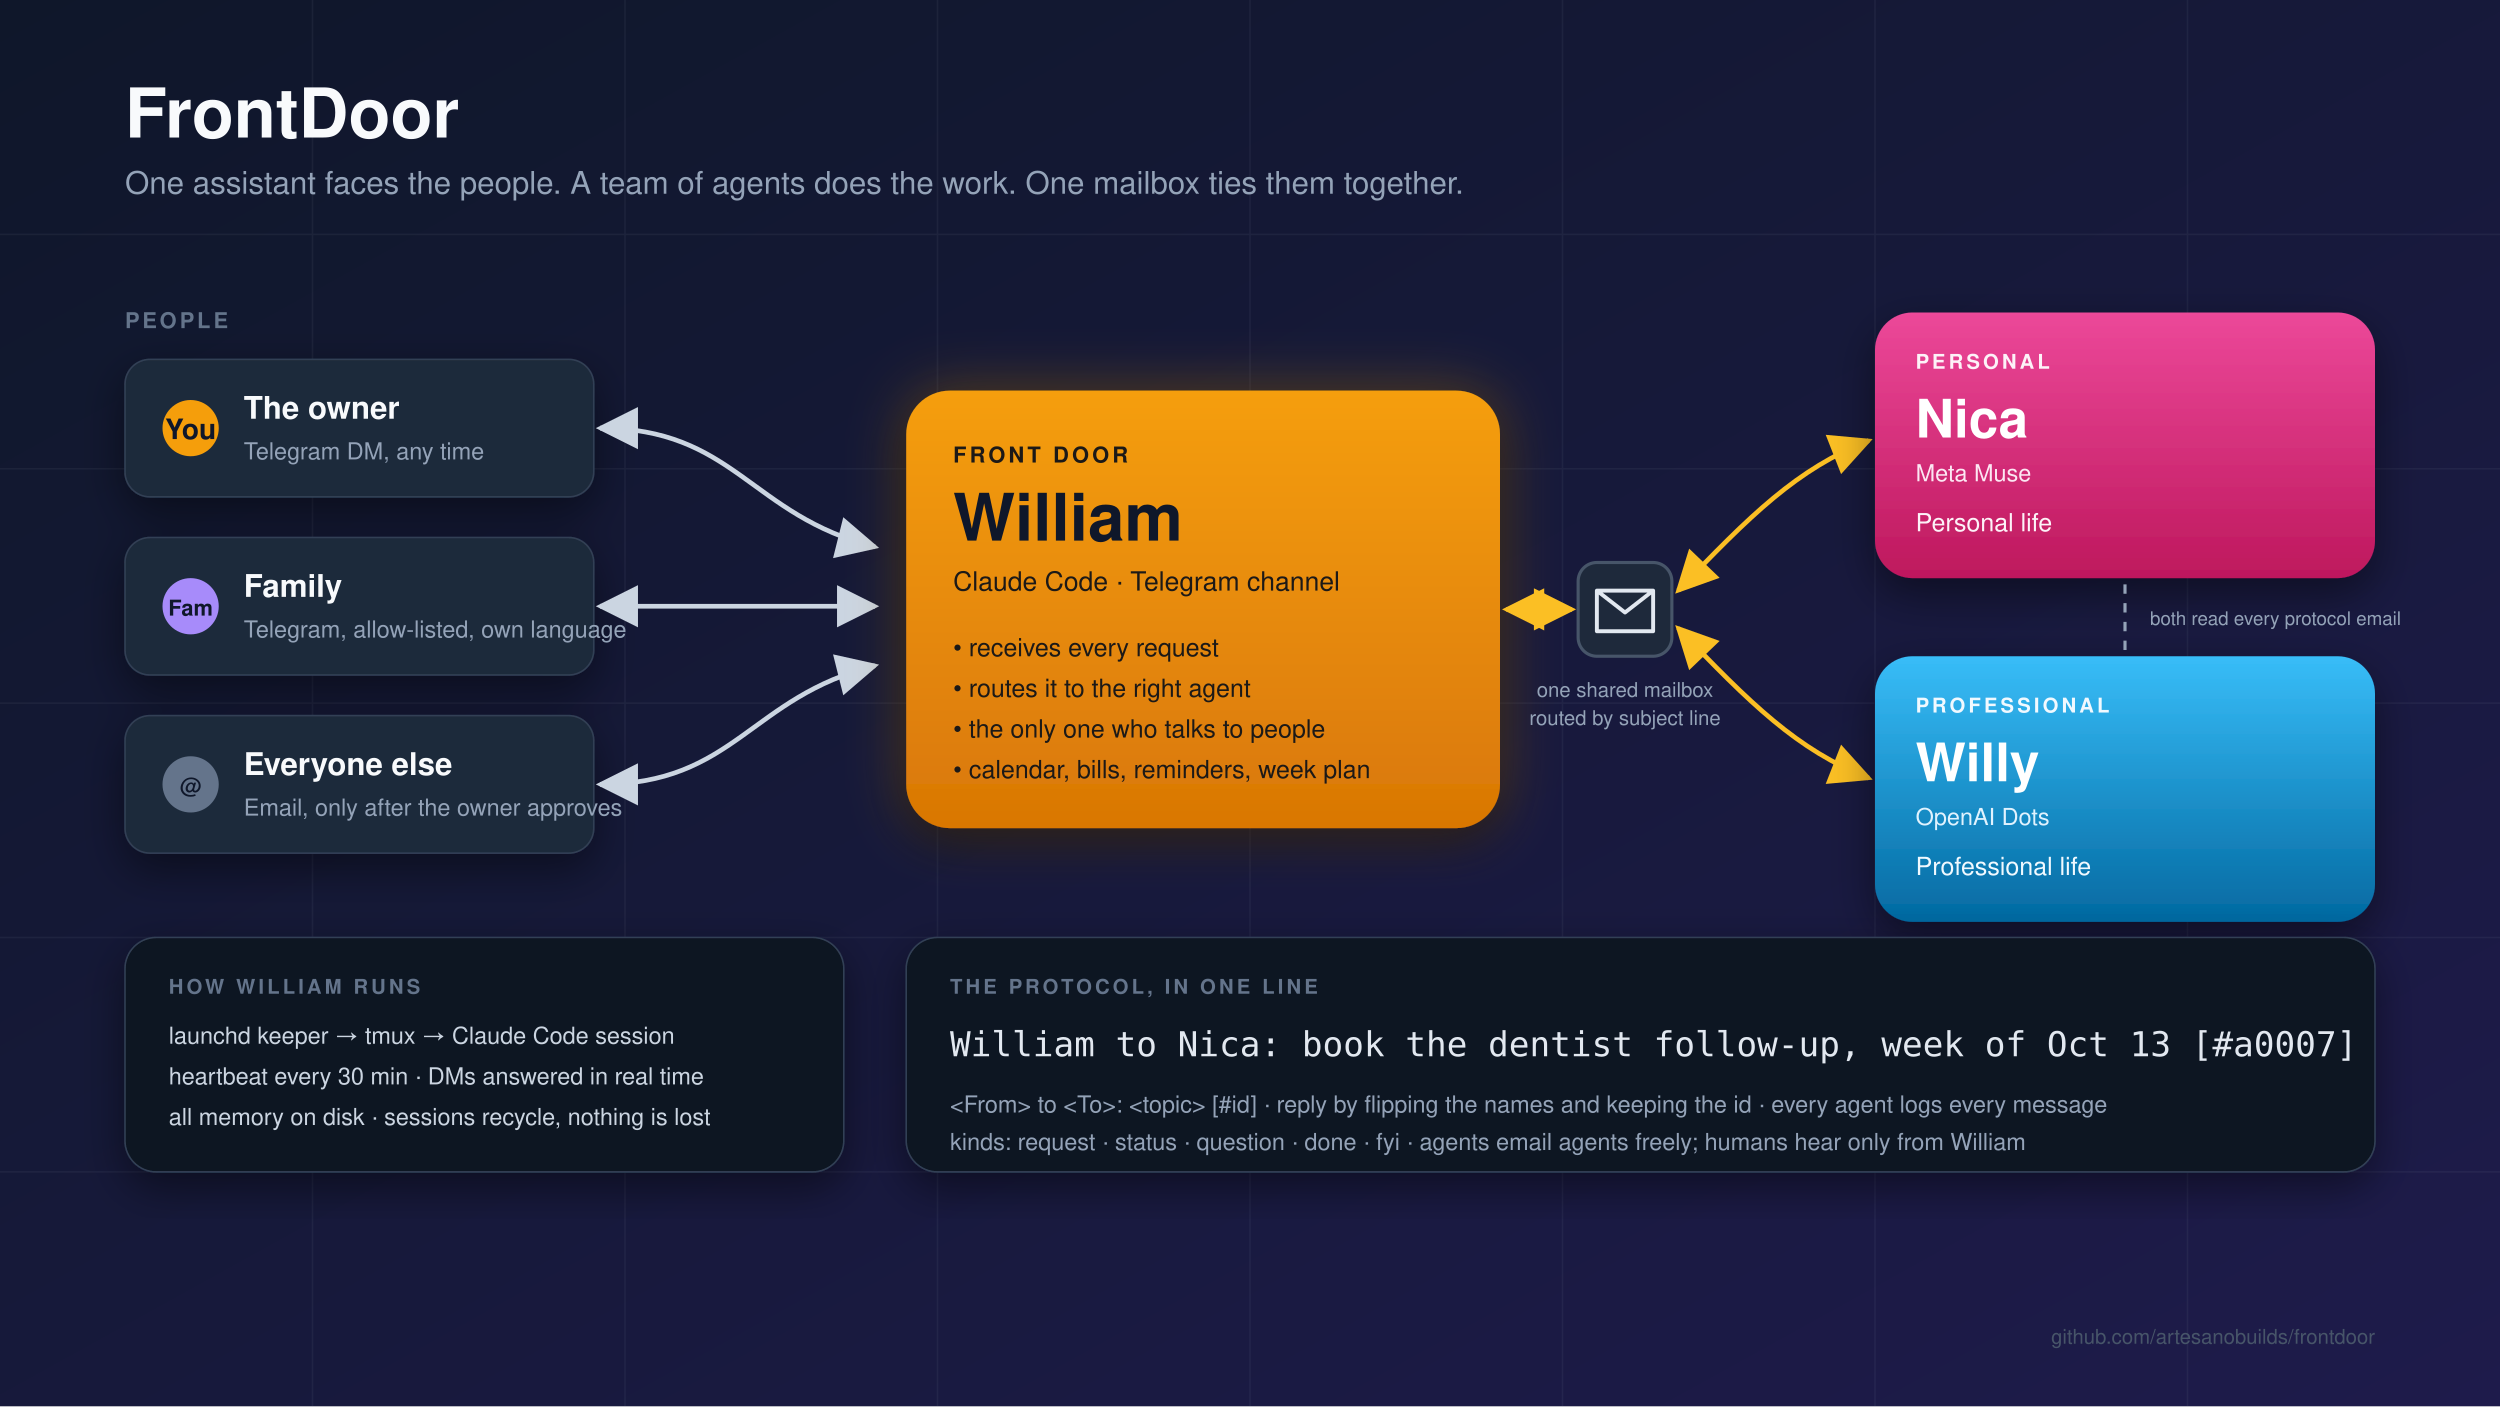
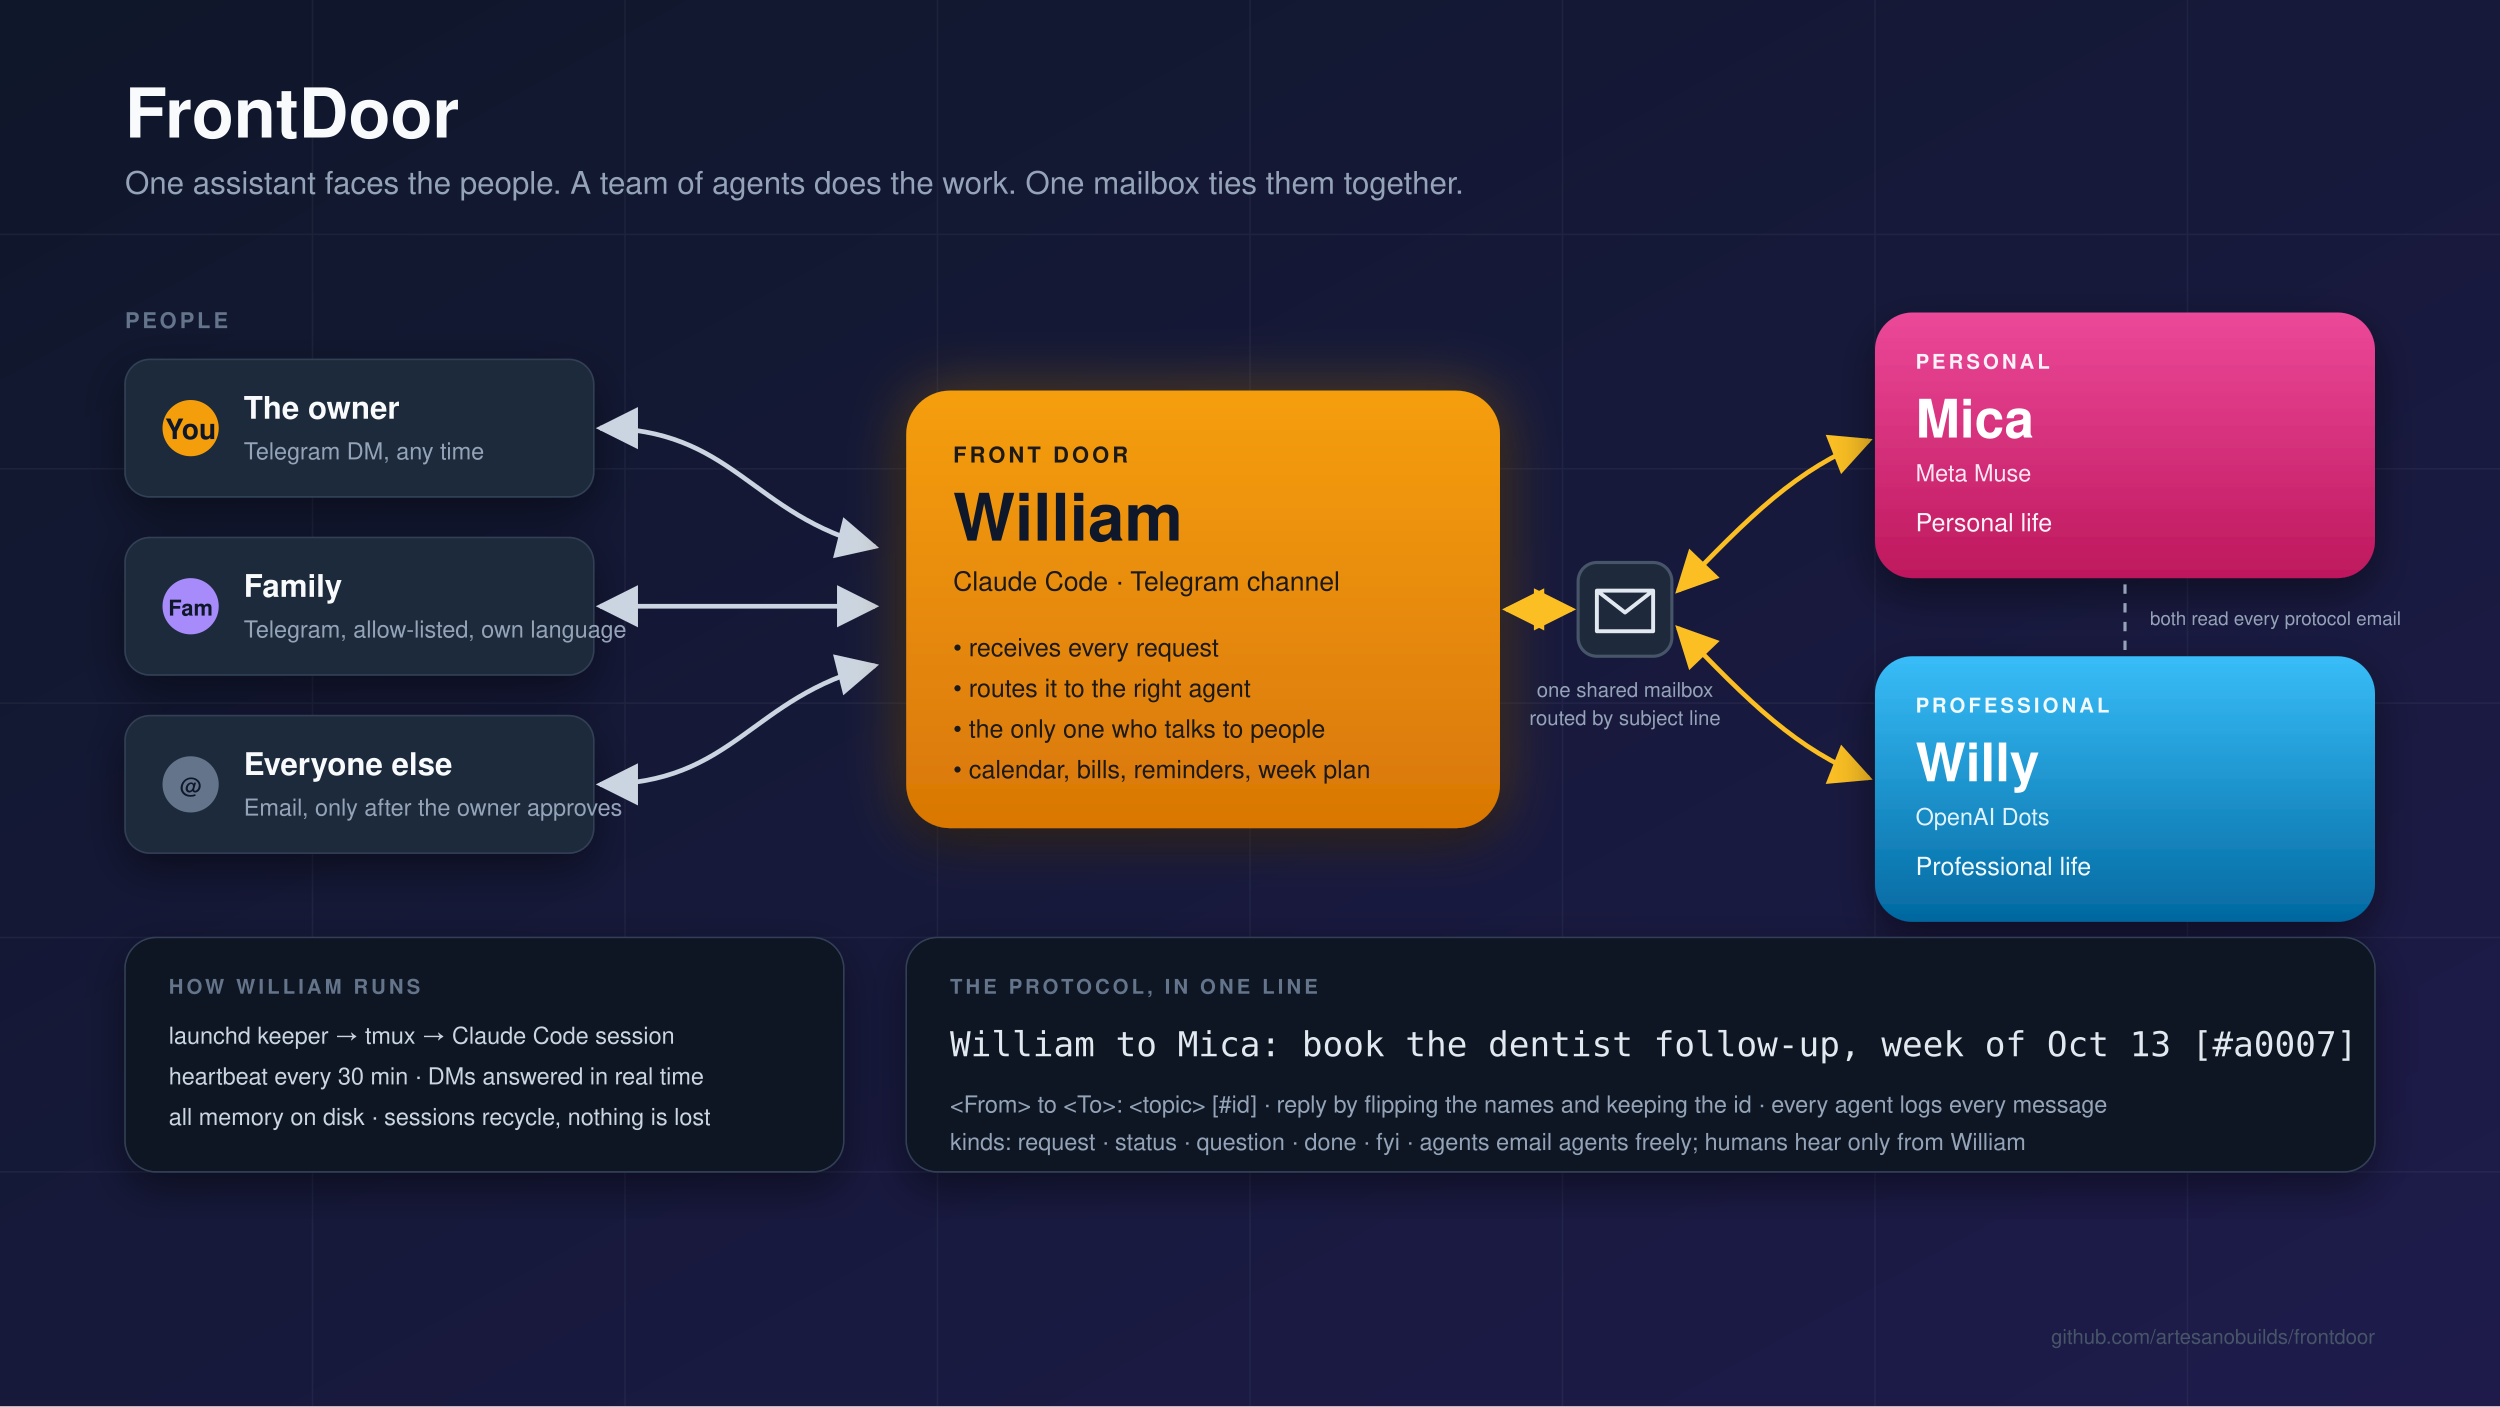
<svg xmlns="http://www.w3.org/2000/svg" width="1600" height="900" viewBox="0 0 1600 900" font-family="Helvetica Neue, Helvetica, Arial, sans-serif">
  <defs>
    <linearGradient id="bg" x1="0" y1="0" x2="1" y2="1">
      <stop offset="0" stop-color="#0f172a" />
      <stop offset="1" stop-color="#1e1b4b" />
    </linearGradient>
    <linearGradient id="wcard" x1="0" y1="0" x2="0" y2="1">
      <stop offset="0" stop-color="#f59e0b" />
      <stop offset="1" stop-color="#d97706" />
    </linearGradient>
    <linearGradient id="ncard" x1="0" y1="0" x2="0" y2="1">
      <stop offset="0" stop-color="#ec4899" />
      <stop offset="1" stop-color="#be185d" />
    </linearGradient>
    <linearGradient id="ycard" x1="0" y1="0" x2="0" y2="1">
      <stop offset="0" stop-color="#38bdf8" />
      <stop offset="1" stop-color="#0369a1" />
    </linearGradient>
    <filter id="shadow" x="-20%" y="-20%" width="140%" height="140%">
      <feDropShadow dx="0" dy="10" stdDeviation="14" flood-color="#000" flood-opacity="0.45" />
    </filter>
    <filter id="glow" x="-50%" y="-50%" width="200%" height="200%">
      <feGaussianBlur stdDeviation="18" result="b" />
      <feMerge>
        <feMergeNode in="b" />
        <feMergeNode in="SourceGraphic" />
      </feMerge>
    </filter>
    <marker id="arrow" viewBox="0 0 10 10" refX="9" refY="5" markerWidth="9" markerHeight="9" orient="auto-start-reverse">
      <path d="M0,0 L10,5 L0,10 z" fill="#cbd5e1" />
    </marker>
    <marker id="arrowAmber" viewBox="0 0 10 10" refX="9" refY="5" markerWidth="9" markerHeight="9" orient="auto-start-reverse">
      <path d="M0,0 L10,5 L0,10 z" fill="#fbbf24" />
    </marker>
  </defs>
  <rect width="1600" height="900" fill="url(#bg)" />
  <g opacity="0.08" stroke="#94a3b8" stroke-width="1">
    <path d="M0 150 H1600 M0 300 H1600 M0 450 H1600 M0 600 H1600 M0 750 H1600" />
    <path d="M200 0 V900 M400 0 V900 M600 0 V900 M800 0 V900 M1000 0 V900 M1200 0 V900 M1400 0 V900" />
  </g>
  <text x="80" y="88" fill="#f8fafc" font-size="44" font-weight="700">FrontDoor</text>
  <text x="80" y="124" fill="#94a3b8" font-size="20">One assistant faces the people. A team of agents does the work. One mailbox ties them together.</text>
  <text x="80" y="210" fill="#64748b" font-size="14" font-weight="700" letter-spacing="2">PEOPLE</text>
  <g filter="url(#shadow)">
    <rect x="80" y="230" width="300" height="88" rx="16" fill="#1e293b" stroke="#334155" />
    <rect x="80" y="344" width="300" height="88" rx="16" fill="#1e293b" stroke="#334155" />
    <rect x="80" y="458" width="300" height="88" rx="16" fill="#1e293b" stroke="#334155" />
  </g>
  <circle cx="122" cy="274" r="18" fill="#f59e0b" />
  <text x="122" y="281" text-anchor="middle" fill="#0f172a" font-size="18" font-weight="700">You</text>
  <text x="156" y="268" fill="#f8fafc" font-size="20" font-weight="600">The owner</text>
  <text x="156" y="294" fill="#94a3b8" font-size="15">Telegram DM, any time</text>
  <circle cx="122" cy="388" r="18" fill="#a78bfa" />
  <text x="122" y="394" text-anchor="middle" fill="#0f172a" font-size="14" font-weight="700">Fam</text>
  <text x="156" y="382" fill="#f8fafc" font-size="20" font-weight="600">Family</text>
  <text x="156" y="408" fill="#94a3b8" font-size="15">Telegram, allow-listed, own language</text>
  <circle cx="122" cy="502" r="18" fill="#64748b" />
  <text x="122" y="508" text-anchor="middle" fill="#0f172a" font-size="14" font-weight="700">@</text>
  <text x="156" y="496" fill="#f8fafc" font-size="20" font-weight="600">Everyone else</text>
  <text x="156" y="522" fill="#94a3b8" font-size="15">Email, only after the owner approves</text>
  <g stroke="#cbd5e1" stroke-width="3" fill="none" marker-end="url(#arrow)" marker-start="url(#arrow)">
    <path d="M384 274 C 470 274, 480 330, 560 350" />
    <path d="M384 388 L 560 388" />
    <path d="M384 502 C 470 502, 480 446, 560 426" />
  </g>
  <g filter="url(#glow)" opacity="0.35">
    <rect x="580" y="250" width="380" height="280" rx="28" fill="#f59e0b" />
  </g>
  <g filter="url(#shadow)">
    <rect x="580" y="250" width="380" height="280" rx="28" fill="url(#wcard)" />
  </g>
  <text x="610" y="296" fill="#1c1917" font-size="14" font-weight="700" letter-spacing="2">FRONT DOOR</text>
  <text x="610" y="346" fill="#0f172a" font-size="42" font-weight="800">William</text>
  <text x="610" y="378" fill="#1c1917" font-size="17">Claude Code · Telegram channel</text>
  <g fill="#1c1917" font-size="16">
    <text x="610" y="420">• receives every request</text>
    <text x="610" y="446">• routes it to the right agent</text>
    <text x="610" y="472">• the only one who talks to people</text>
    <text x="610" y="498">• calendar, bills, reminders, week plan</text>
  </g>
  <rect x="1010" y="360" width="60" height="60" rx="12" fill="#1e293b" stroke="#475569" stroke-width="2" />
  <path d="M1022 378 h36 v26 h-36 z M1022 378 l18 14 l18 -14" fill="none" stroke="#e2e8f0" stroke-width="2.5" stroke-linejoin="round" />
  <text x="1040" y="446" text-anchor="middle" fill="#94a3b8" font-size="13">one shared mailbox</text>
  <text x="1040" y="464" text-anchor="middle" fill="#94a3b8" font-size="13">routed by subject line</text>
  <g stroke="#fbbf24" stroke-width="3" fill="none" marker-end="url(#arrowAmber)" marker-start="url(#arrowAmber)">
    <path d="M964 390 L 1006 390" />
    <path d="M1074 378 C 1120 330, 1150 300, 1196 282" />
    <path d="M1074 402 C 1120 450, 1150 480, 1196 498" />
  </g>
  <g filter="url(#shadow)">
    <rect x="1200" y="200" width="320" height="170" rx="24" fill="url(#ncard)" />
  </g>
  <text x="1226" y="236" fill="#fdf2f8" font-size="13" font-weight="700" letter-spacing="2">PERSONAL</text>
-   <text x="1226" y="280" fill="#ffffff" font-size="34" font-weight="800">Nica</text>
+   <text x="1226" y="280" fill="#ffffff" font-size="34" font-weight="800">Mica</text>
  <text x="1226" y="308" fill="#fce7f3" font-size="15">Meta Muse</text>
  <text x="1226" y="340" fill="#fdf2f8" font-size="16">Personal life</text>
  <g filter="url(#shadow)">
    <rect x="1200" y="420" width="320" height="170" rx="24" fill="url(#ycard)" />
  </g>
  <text x="1226" y="456" fill="#f0f9ff" font-size="13" font-weight="700" letter-spacing="2">PROFESSIONAL</text>
  <text x="1226" y="500" fill="#ffffff" font-size="34" font-weight="800">Willy</text>
  <text x="1226" y="528" fill="#e0f2fe" font-size="15">OpenAI Dots</text>
  <text x="1226" y="560" fill="#f0f9ff" font-size="16">Professional life</text>
  <path d="M1360 374 L 1360 416" stroke="#94a3b8" stroke-width="2" stroke-dasharray="6 6" />
  <text x="1376" y="400" fill="#94a3b8" font-size="12">both read every protocol email</text>
  <g filter="url(#shadow)">
    <rect x="580" y="600" width="940" height="150" rx="20" fill="#0b1220" stroke="#334155" />
  </g>
  <text x="608" y="636" fill="#64748b" font-size="13" font-weight="700" letter-spacing="2">THE PROTOCOL, IN ONE LINE</text>
-   <text x="608" y="676" fill="#e2e8f0" font-size="22" font-family="SF Mono, Menlo, Consolas, monospace">William to Nica: book the dentist follow-up, week of Oct 13 [#a0007]</text>
+   <text x="608" y="676" fill="#e2e8f0" font-size="22" font-family="SF Mono, Menlo, Consolas, monospace">William to Mica: book the dentist follow-up, week of Oct 13 [#a0007]</text>
  <text x="608" y="712" fill="#94a3b8" font-size="15">&lt;From&gt; to &lt;To&gt;: &lt;topic&gt; [#id]  ·  reply by flipping the names and keeping the id  ·  every agent logs every message</text>
  <text x="608" y="736" fill="#94a3b8" font-size="15">kinds: request · status · question · done · fyi  ·  agents email agents freely; humans hear only from William</text>
  <g filter="url(#shadow)">
    <rect x="80" y="600" width="460" height="150" rx="20" fill="#0b1220" stroke="#334155" />
  </g>
  <text x="108" y="636" fill="#64748b" font-size="13" font-weight="700" letter-spacing="2">HOW WILLIAM RUNS</text>
  <g fill="#cbd5e1" font-size="15">
    <text x="108" y="668">launchd keeper → tmux → Claude Code session</text>
    <text x="108" y="694">heartbeat every 30 min · DMs answered in real time</text>
    <text x="108" y="720">all memory on disk · sessions recycle, nothing is lost</text>
  </g>
  <text x="1520" y="860" text-anchor="end" fill="#475569" font-size="13">github.com/artesanobuilds/frontdoor</text>
</svg>
